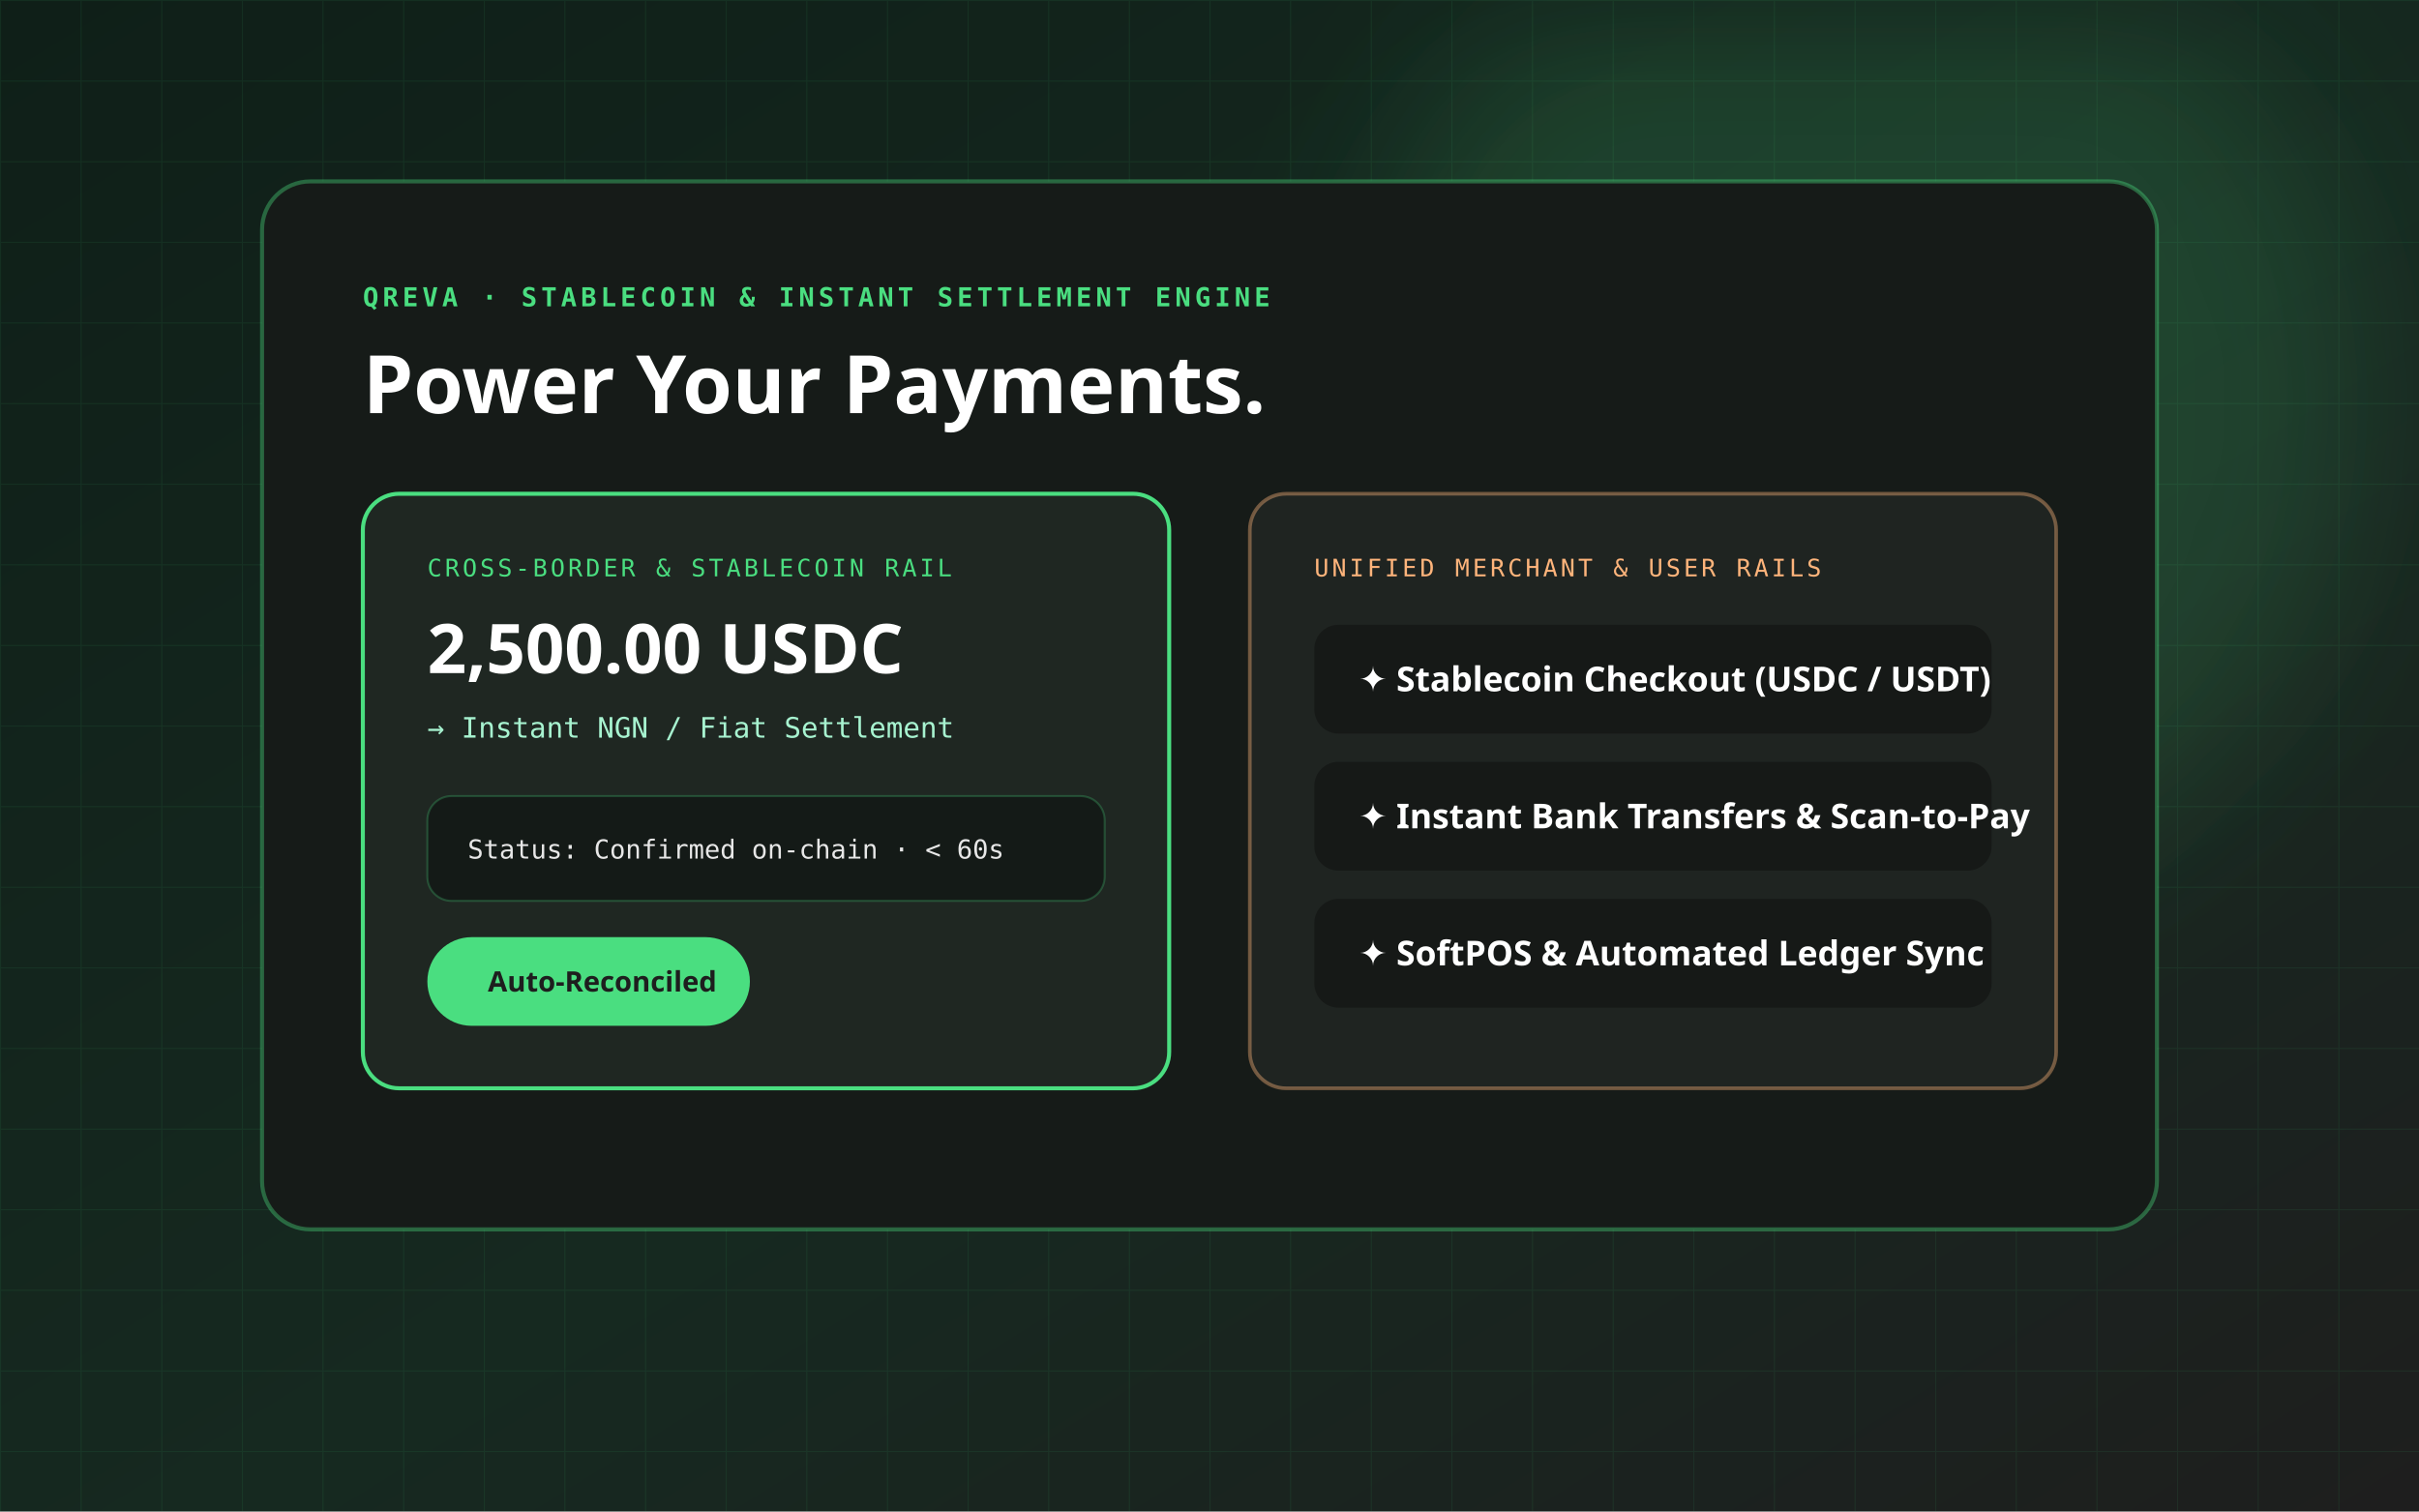
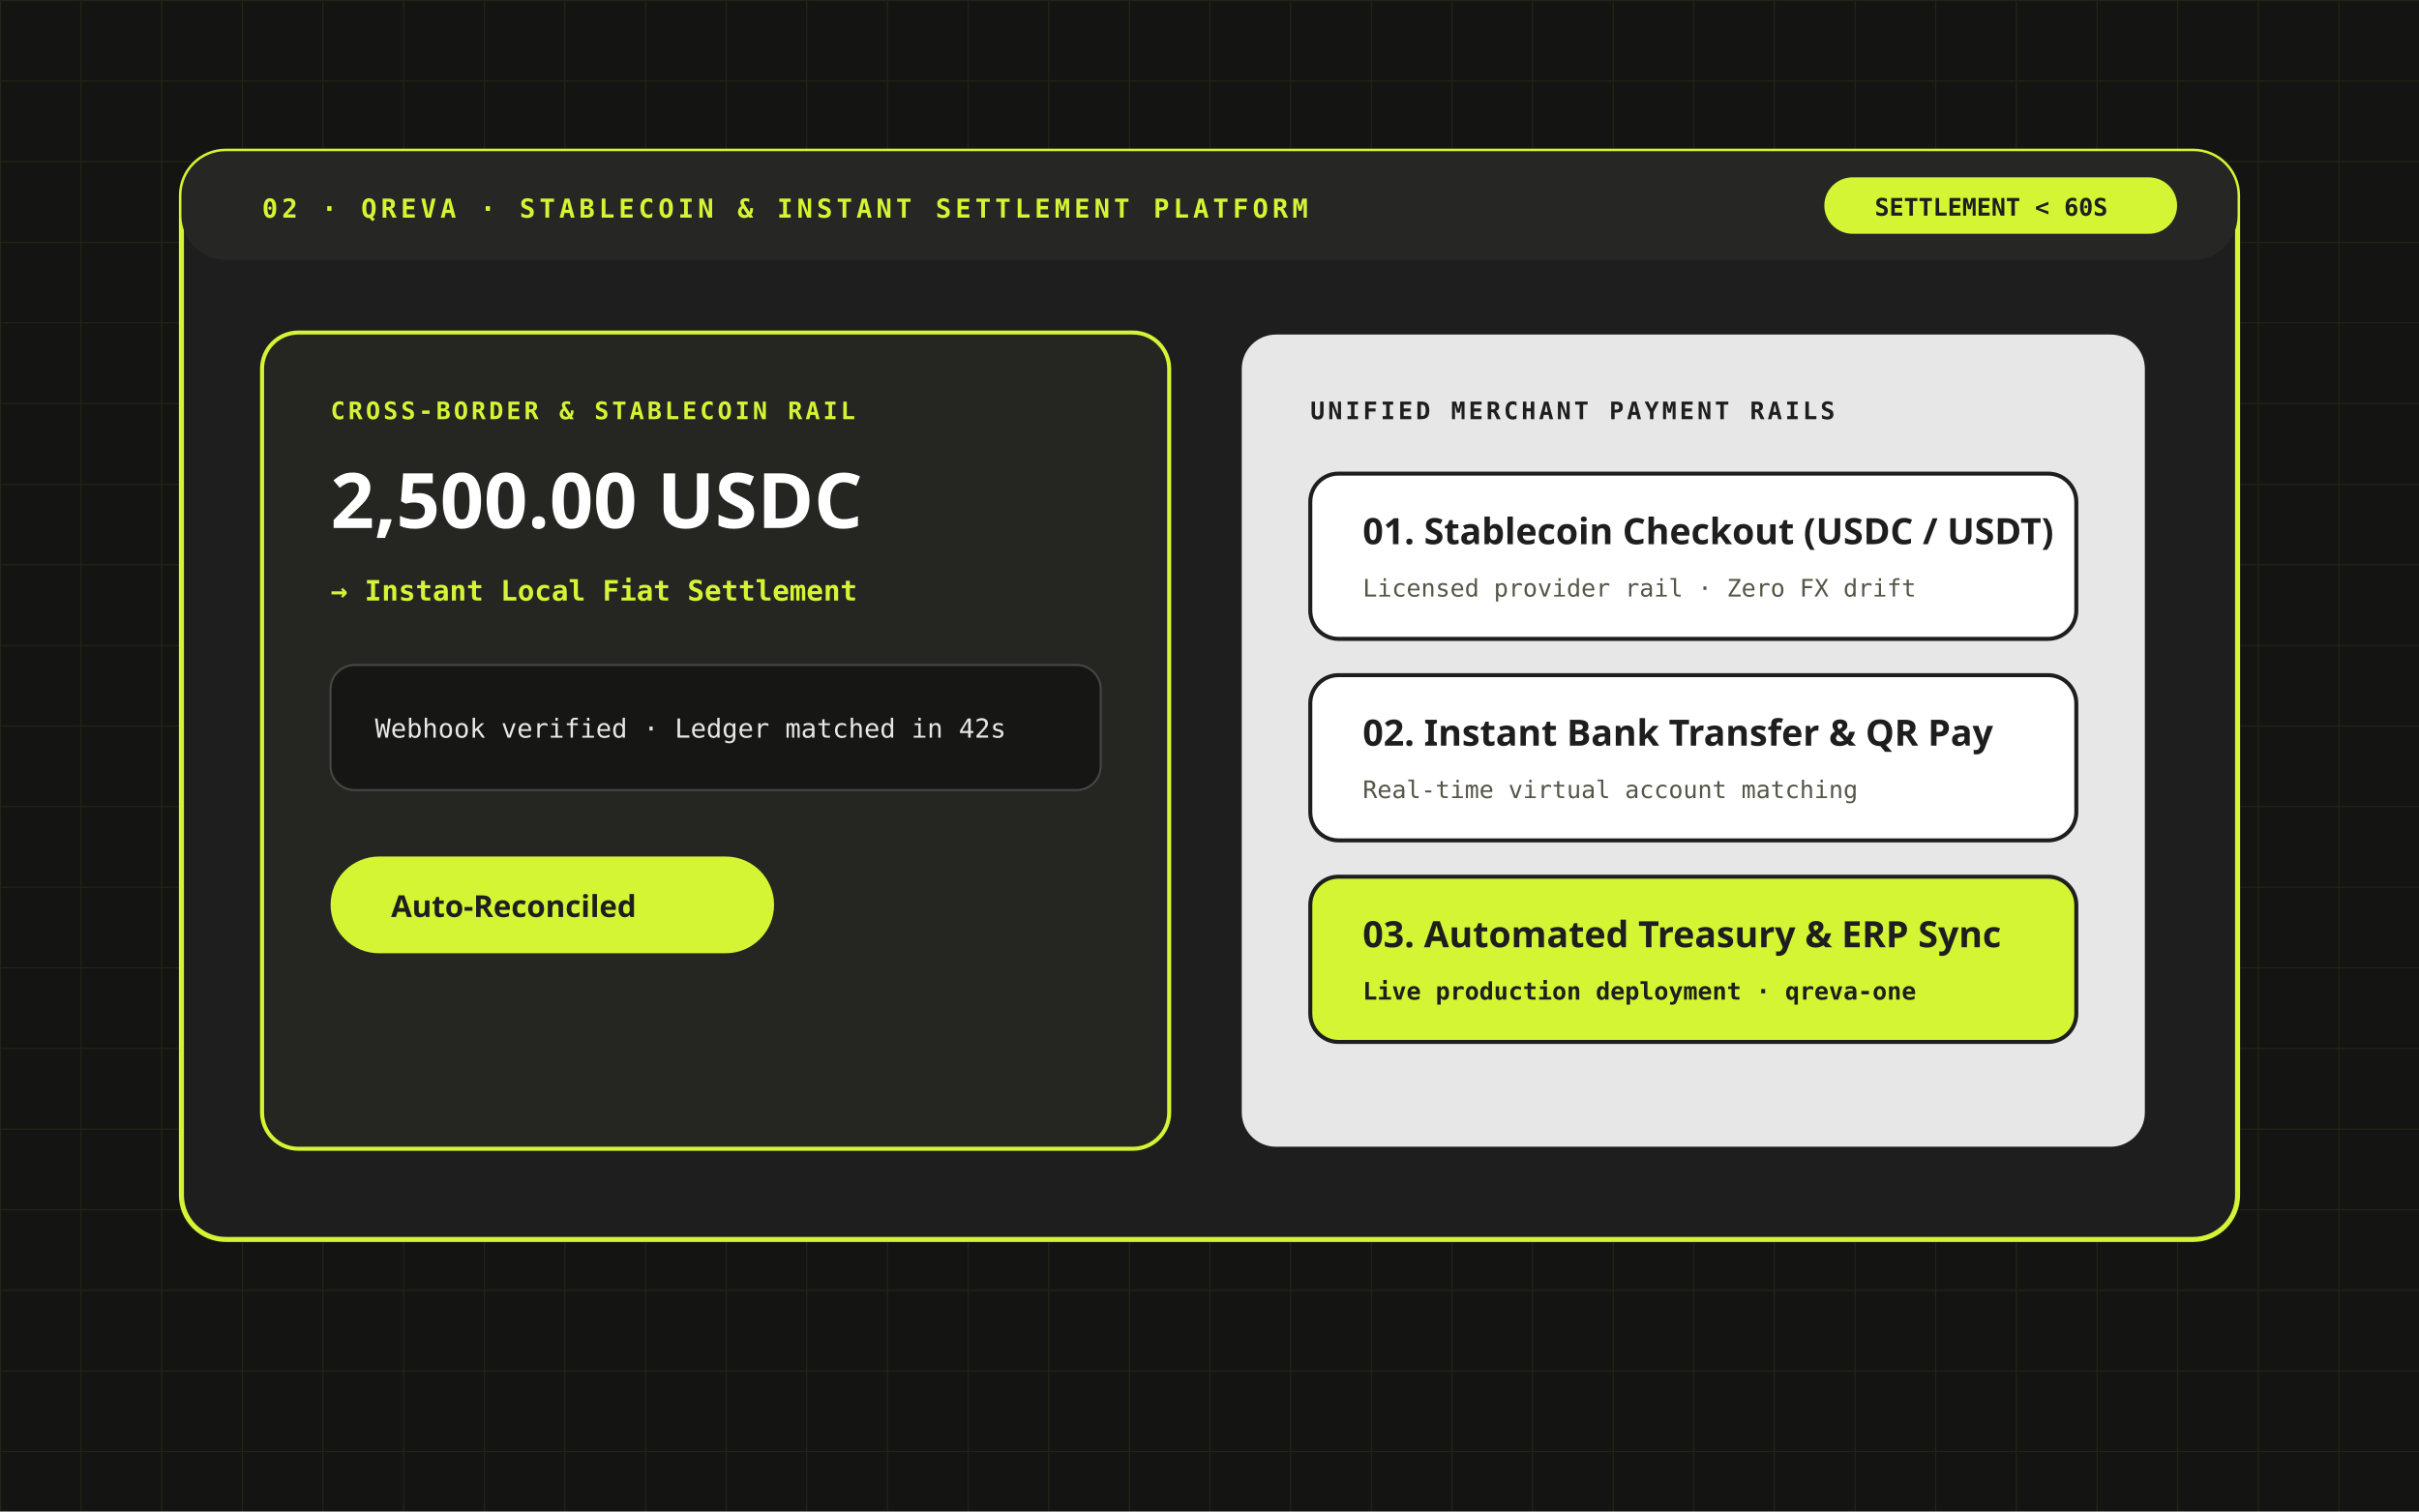
<svg xmlns="http://www.w3.org/2000/svg" viewBox="0 0 1200 750">
  <defs>
-     <linearGradient id="bg2" x1="0" y1="0" x2="1" y2="1">
-       <stop offset="0%" stop-color="#0f1f18" />
-       <stop offset="55%" stop-color="#162920" />
-       <stop offset="100%" stop-color="#1E1E1E" />
-     </linearGradient>
-     <pattern id="grid2" width="40" height="40" patternUnits="userSpaceOnUse">
-       <path d="M 40 0 L 0 0 0 40" fill="none" stroke="rgba(74,222,128,0.08)" stroke-width="1" />
+     <pattern id="grid-qreva" width="40" height="40" patternUnits="userSpaceOnUse">
+       <path d="M 40 0 L 0 0 0 40" fill="none" stroke="rgba(212,245,52,0.08)" stroke-width="1" />
    </pattern>
  </defs>
-   <rect width="1200" height="750" fill="url(#bg2)" />
-   <rect width="1200" height="750" fill="url(#grid2)" />
-   <circle cx="920" cy="200" r="250" fill="rgba(74,222,128,0.15)" filter="blur(40px)" />
-   <rect x="130" y="90" width="940" height="520" rx="24" fill="#161b18" stroke="rgba(74,222,128,0.38)" stroke-width="2" />
-   <text x="180" y="152" fill="#4ADE80" font-family="monospace" font-size="13" font-weight="700" letter-spacing="2">QREVA · STABLECOIN &amp; INSTANT SETTLEMENT ENGINE</text>
-   <text x="180" y="205" fill="#FFFFFF" font-family="sans-serif" font-size="40" font-weight="800">Power Your Payments.</text>
-   <rect x="180" y="245" width="400" height="295" rx="18" fill="#1f2722" stroke="#4ADE80" stroke-width="2" />
-   <text x="212" y="286" fill="#4ADE80" font-family="monospace" font-size="12" letter-spacing="1.5">CROSS-BORDER &amp; STABLECOIN RAIL</text>
-   <text x="212" y="334" fill="#FFFFFF" font-family="sans-serif" font-size="34" font-weight="800">2,500.00 USDC</text>
-   <text x="212" y="366" fill="#A7F3D0" font-family="monospace" font-size="14">→ Instant NGN / Fiat Settlement</text>
-   <rect x="212" y="395" width="336" height="52" rx="12" fill="#141a17" stroke="rgba(74,222,128,0.25)" />
-   <text x="232" y="426" fill="#E7E7E7" font-family="monospace" font-size="13">Status: Confirmed on-chain · &lt; 60s</text>
-   <rect x="212" y="465" width="160" height="44" rx="22" fill="#4ADE80" />
-   <text x="242" y="492" fill="#1E1E1E" font-family="sans-serif" font-size="14" font-weight="800"> Auto-Reconciled</text>
-   <rect x="620" y="245" width="400" height="295" rx="18" fill="#1f2421" stroke="rgba(254,180,123,0.4)" stroke-width="1.8" />
-   <text x="652" y="286" fill="#FEB47B" font-family="monospace" font-size="12" letter-spacing="1.5">UNIFIED MERCHANT &amp; USER RAILS</text>
-   <rect x="652" y="310" width="336" height="54" rx="12" fill="#161917" />
-   <text x="674" y="343" fill="#FFFFFF" font-family="sans-serif" font-size="17" font-weight="700">✦ Stablecoin Checkout (USDC / USDT)</text>
-   <rect x="652" y="378" width="336" height="54" rx="12" fill="#161917" />
-   <text x="674" y="411" fill="#FFFFFF" font-family="sans-serif" font-size="17" font-weight="700">✦ Instant Bank Transfers &amp; Scan-to-Pay</text>
-   <rect x="652" y="446" width="336" height="54" rx="12" fill="#161917" />
-   <text x="674" y="479" fill="#FFFFFF" font-family="sans-serif" font-size="17" font-weight="700">✦ SoftPOS &amp; Automated Ledger Sync</text>
+   <rect width="1200" height="750" fill="#141413" />
+   <rect width="1200" height="750" fill="url(#grid-qreva)" />
+   <rect x="90" y="75" width="1020" height="540" rx="22" fill="#1E1E1E" stroke="#D4F534" stroke-width="2.5" />
+   <rect x="90" y="75" width="1020" height="54" rx="22" fill="#262624" />
+   <text x="130" y="108" fill="#D4F534" font-family="monospace" font-size="13" font-weight="700" letter-spacing="2">02 · QREVA · STABLECOIN &amp; INSTANT SETTLEMENT PLATFORM</text>
+   <rect x="905" y="88" width="175" height="28" rx="14" fill="#D4F534" />
+   <text x="930" y="107" fill="#1E1E1E" font-family="monospace" font-size="12" font-weight="700">SETTLEMENT &lt; 60S</text>
+   <rect x="130" y="165" width="450" height="405" rx="18" fill="#252522" stroke="#D4F534" stroke-width="2" />
+   <text x="164" y="208" fill="#D4F534" font-family="monospace" font-size="12" font-weight="700" letter-spacing="1.5">CROSS-BORDER &amp; STABLECOIN RAIL</text>
+   <text x="164" y="262" fill="#FFFFFF" font-family="sans-serif" font-size="38" font-weight="800">2,500.00 USDC</text>
+   <text x="164" y="298" fill="#D4F534" font-family="monospace" font-size="14" font-weight="700">→ Instant Local Fiat Settlement</text>
+   <rect x="164" y="330" width="382" height="62" rx="12" fill="#161614" stroke="rgba(231,231,231,0.2)" />
+   <text x="186" y="366" fill="#E7E7E7" font-family="monospace" font-size="13">Webhook verified · Ledger matched in 42s</text>
+   <rect x="164" y="425" width="220" height="48" rx="24" fill="#D4F534" />
+   <text x="194" y="455" fill="#1E1E1E" font-family="sans-serif" font-size="15" font-weight="800">Auto-Reconciled</text>
+   <rect x="615" y="165" width="450" height="405" rx="18" fill="#E7E7E7" stroke="#1E1E1E" stroke-width="2" />
+   <text x="650" y="208" fill="#1E1E1E" font-family="monospace" font-size="12" font-weight="700" letter-spacing="1.5">UNIFIED MERCHANT PAYMENT RAILS</text>
+   <rect x="650" y="235" width="380" height="82" rx="14" fill="#FFFFFF" stroke="#1E1E1E" stroke-width="2" />
+   <text x="676" y="270" fill="#1E1E1E" font-family="sans-serif" font-size="18" font-weight="800">01. Stablecoin Checkout (USDC / USDT)</text>
+   <text x="676" y="296" fill="#555548" font-family="monospace" font-size="12">Licensed provider rail · Zero FX drift</text>
+   <rect x="650" y="335" width="380" height="82" rx="14" fill="#FFFFFF" stroke="#1E1E1E" stroke-width="2" />
+   <text x="676" y="370" fill="#1E1E1E" font-family="sans-serif" font-size="18" font-weight="800">02. Instant Bank Transfer &amp; QR Pay</text>
+   <text x="676" y="396" fill="#555548" font-family="monospace" font-size="12">Real-time virtual account matching</text>
+   <rect x="650" y="435" width="380" height="82" rx="14" fill="#D4F534" stroke="#1E1E1E" stroke-width="2" />
+   <text x="676" y="470" fill="#1E1E1E" font-family="sans-serif" font-size="18" font-weight="800">03. Automated Treasury &amp; ERP Sync</text>
+   <text x="676" y="496" fill="#1E1E1E" font-family="monospace" font-size="12" font-weight="700">Live production deployment · qreva-one</text>
</svg>
